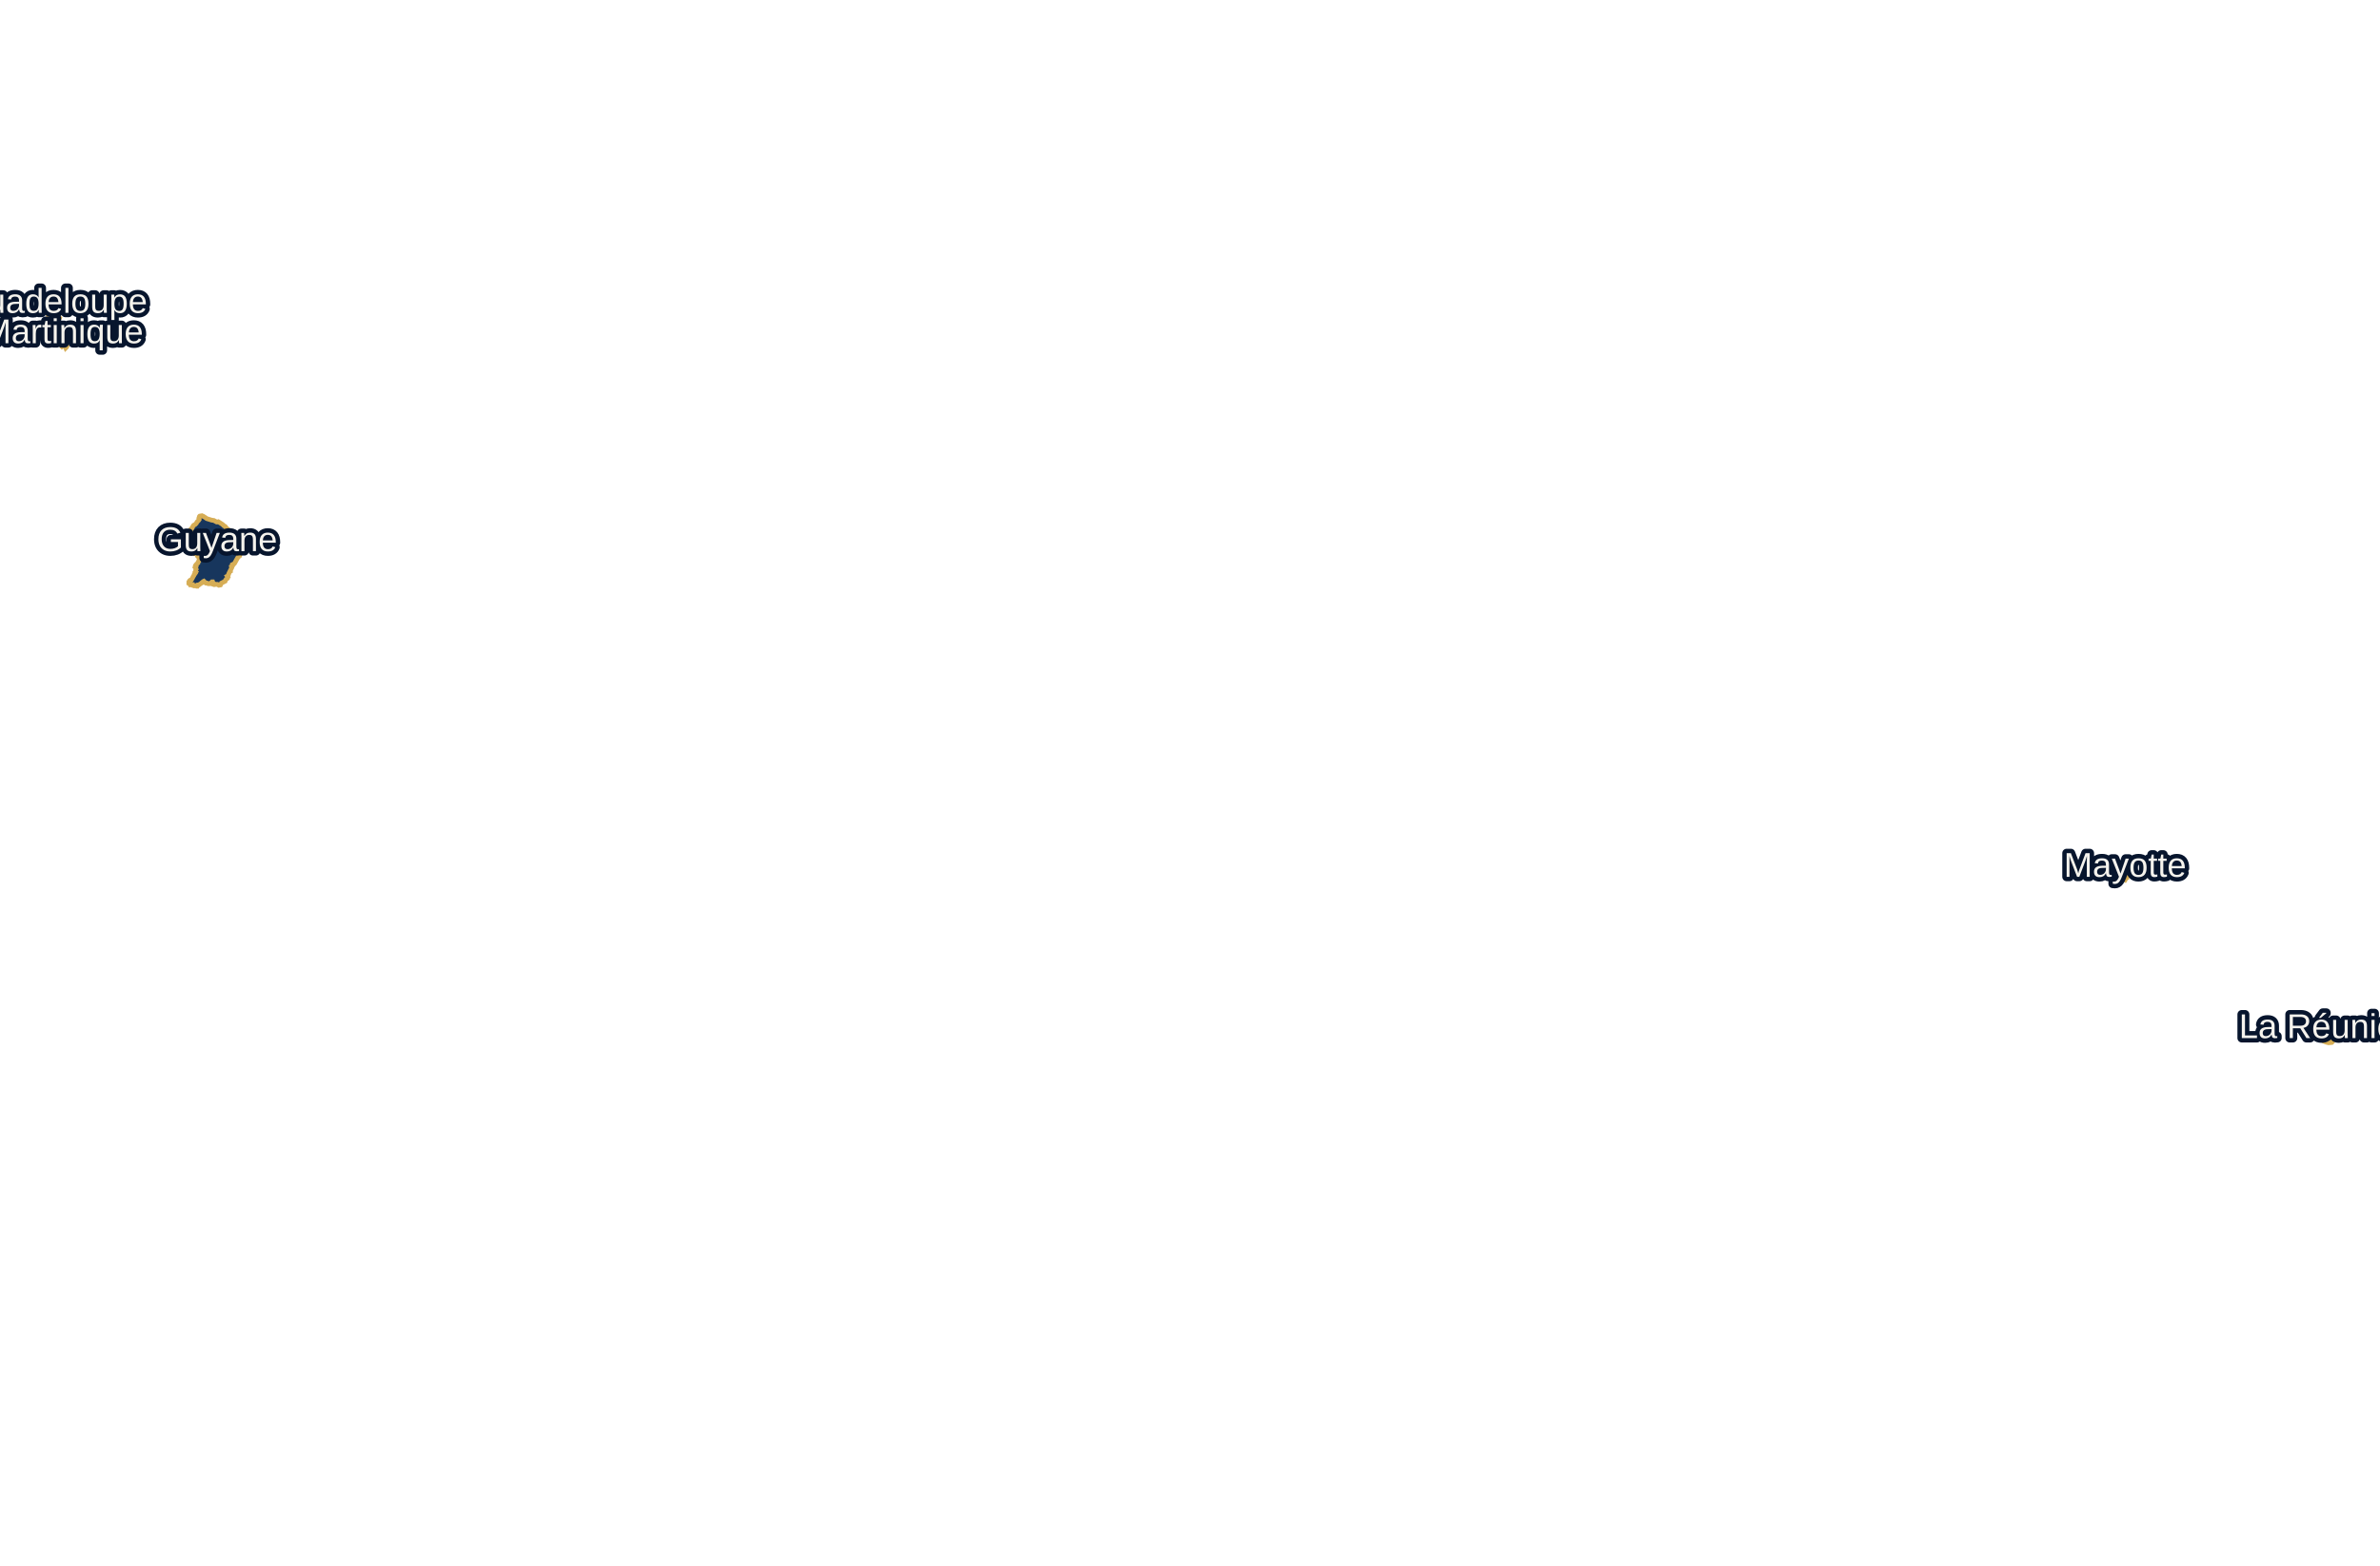
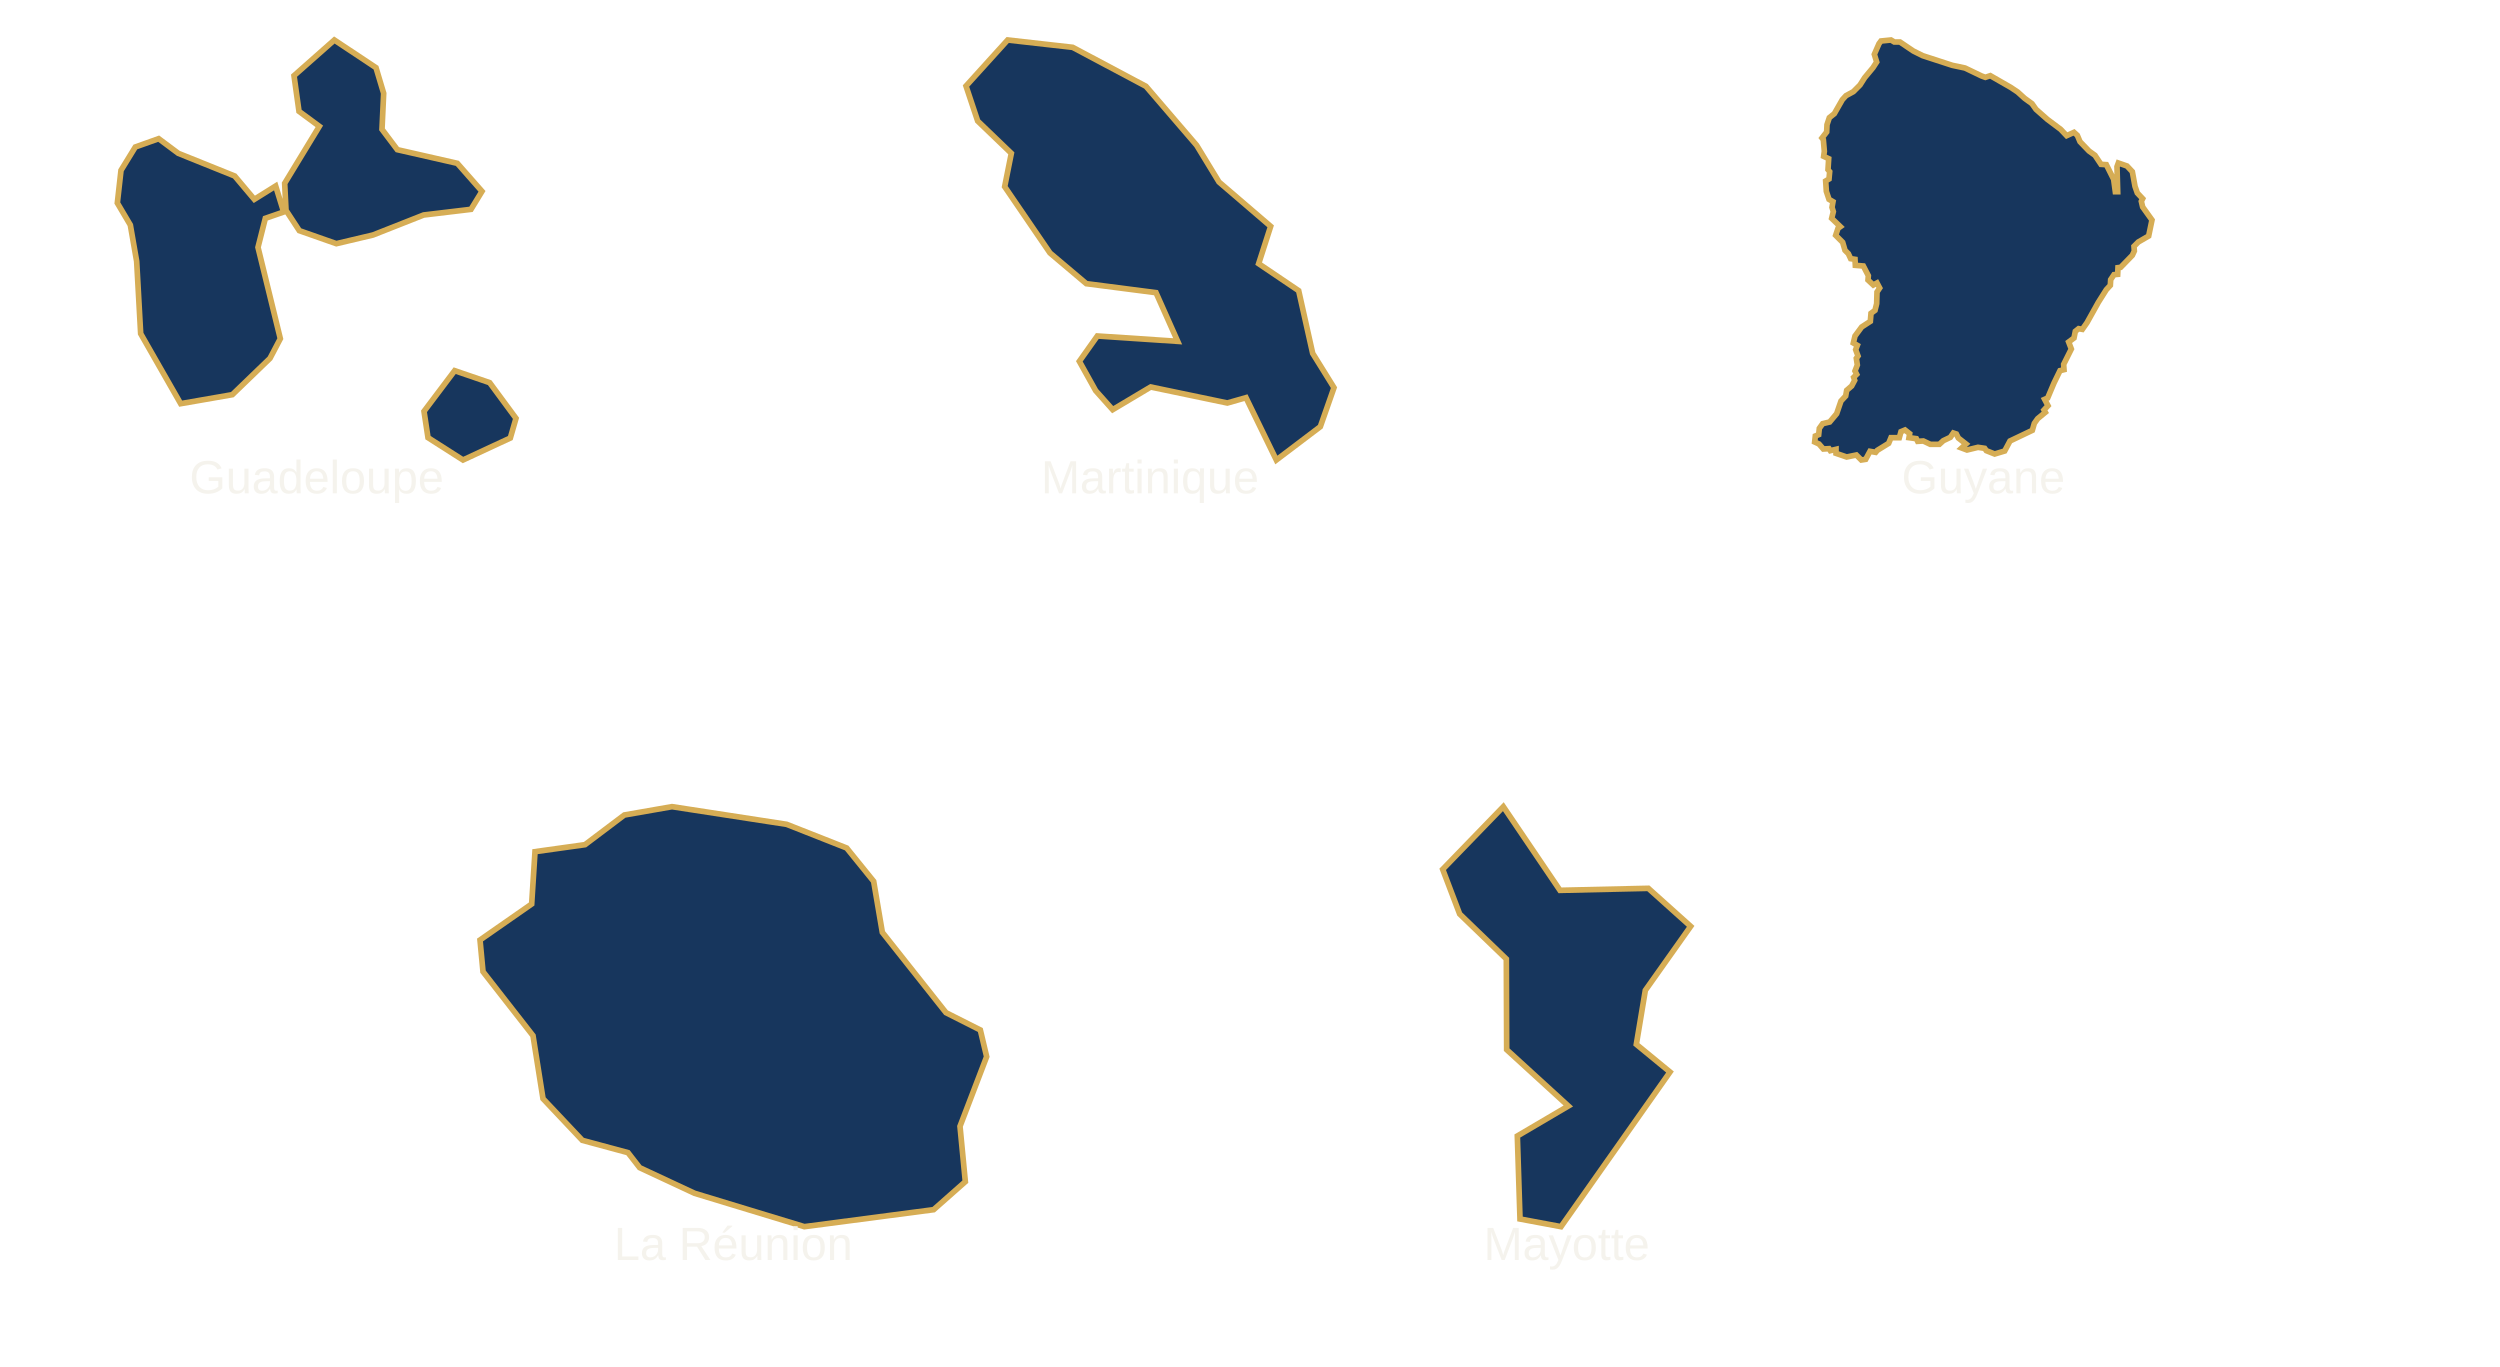
- <svg xmlns="http://www.w3.org/2000/svg" viewBox="0 0 760 500" role="img" aria-label="Carte interactive des régions">
-   <style>.region-shape{cursor:pointer}.region-shape path{fill:#17365d;stroke:#d6ad55;stroke-width:1.5;vector-effect:non-scaling-stroke;transition:fill .18s}.region-shape:hover path,.region-shape.selected path{fill:#b78d3e}.region-shape text{font:11px Arial,sans-serif;fill:#f5f3ed;text-anchor:middle;pointer-events:none;paint-order:stroke;stroke:#07152d;stroke-width:2.8px;stroke-linejoin:round}@media(max-width:600px){.region-shape text{font-size:10px}}</style>
+ <svg xmlns="http://www.w3.org/2000/svg" viewBox="0 0 750 410" role="img" aria-label="Carte interactive des régions d’outre-mer">
+   <style>.region-shape{cursor:pointer}.region-shape path{fill:#17365d;stroke:#d6ad55;stroke-width:1.7;vector-effect:non-scaling-stroke;transition:fill .18s}.region-shape:hover path,.region-shape.selected path{fill:#b78d3e}.region-label{font:14px Arial,sans-serif;fill:#f5f3ed;text-anchor:middle;pointer-events:none}</style>
  <g class="region-shape" data-region="Guadeloupe">
-     <path d="M15.8 101.4 L16.3 101.3 L16.7 101.0 L16.8 100.8 L16.5 99.9 L16.6 99.6 L16.8 99.6 L16.7 99.3 L16.5 99.5 L16.3 99.2 L15.8 99.0 L15.6 98.9 L15.4 99.0 L15.2 99.2 L15.2 99.5 L15.3 99.7 L15.4 100.1 L15.4 100.7 L15.8 101.4 Z M18.2 101.7 L18.5 101.9 L18.9 101.7 L19.0 101.5 L18.7 101.2 L18.4 101.1 L18.1 101.5 L18.2 101.7 Z M16.9 99.8 L17.3 99.9 L17.6 99.8 L18.1 99.6 L18.6 99.6 L18.7 99.4 L18.4 99.1 L17.9 99.0 L17.7 98.8 L17.7 98.5 L17.7 98.2 L17.3 98.0 L16.9 98.3 L16.9 98.6 L17.1 98.8 L16.8 99.3 L16.8 99.6 L16.9 99.8 Z" />
-     <text x="17.1" y="99.9">Guadeloupe</text>
+     <path d="M54.2 121.1 L69.7 118.4 L81.0 107.5 L84.1 101.6 L77.4 74.2 L79.6 65.5 L85.1 63.6 L82.7 55.8 L76.3 59.8 L70.4 52.8 L53.5 46.0 L47.6 41.6 L40.6 44.1 L36.3 51.1 L35.2 60.9 L39.1 67.5 L41.0 78.4 L42.2 100.1 L54.2 121.1 Z M128.4 131.3 L138.9 138.0 L153.1 131.4 L154.8 125.5 L146.9 114.8 L136.4 111.2 L127.2 123.4 L128.4 131.3 Z M89.8 69.2 L100.9 73.1 L111.9 70.5 L127.1 64.5 L141.3 62.8 L144.6 57.4 L137.2 49.0 L119.2 44.9 L114.6 38.8 L115.1 28.0 L112.8 20.3 L100.3 12.0 L88.2 22.7 L89.7 33.4 L95.8 37.9 L85.4 55.0 L85.8 63.1 L89.8 69.2 Z" />
+     <text class="region-label" x="95" y="148">Guadeloupe</text>
  </g>
  <g class="region-shape" data-region="Martinique">
-     <path d="M19.7 110.6 L19.8 110.7 L20.1 110.5 L20.6 110.7 L20.8 110.6 L21.0 111.1 L21.3 110.8 L21.4 110.5 L21.2 110.3 L21.1 109.9 L20.8 109.7 L20.9 109.4 L20.6 109.1 L20.4 108.8 L20.1 108.4 L19.5 108.1 L19.1 108.1 L18.8 108.4 L18.9 108.7 L19.1 108.9 L19.1 109.1 L19.4 109.6 L19.6 109.8 L20.1 109.9 L20.3 110.2 L19.7 110.2 L19.6 110.4 L19.7 110.6 Z" />
-     <text x="20.1" y="109.6">Martinique</text>
+     <path d="M328.7 117.2 L333.8 122.9 L345.2 116.1 L368.2 120.9 L373.8 119.3 L382.9 138.0 L396.1 128.0 L400.2 116.3 L393.8 106.0 L389.6 87.2 L377.6 79.1 L381.2 67.9 L365.7 54.6 L359.0 43.6 L343.8 25.9 L321.8 14.2 L302.3 12.0 L289.8 25.8 L293.3 36.3 L303.4 46.0 L301.4 56.0 L315.0 75.9 L325.9 85.1 L346.8 87.8 L353.3 102.4 L329.2 100.8 L323.8 108.4 L328.7 117.2 Z" />
+     <text class="region-label" x="345" y="148">Martinique</text>
  </g>
  <g class="region-shape" data-region="Guyane">
-     <path d="M67.9 185.8 L68.0 186.1 L68.4 186.4 L68.1 186.6 L68.4 186.7 L69.0 186.6 L69.4 186.6 L69.5 186.7 L69.9 186.9 L70.4 186.8 L70.7 186.2 L71.9 185.6 L72.0 185.3 L72.2 185.0 L72.6 184.7 L72.6 184.6 L72.8 184.3 L72.6 184.0 L72.8 183.9 L73.1 183.1 L73.4 182.5 L73.6 182.4 L73.6 182.1 L74.0 181.3 L73.9 180.9 L74.2 180.7 L74.2 180.3 L74.4 180.2 L74.6 180.2 L74.9 179.9 L75.5 178.8 L75.9 178.1 L76.1 177.9 L76.1 177.6 L76.3 177.3 L76.5 177.3 L76.5 176.9 L76.7 176.9 L77.3 176.3 L77.4 176.0 L77.4 175.8 L77.6 175.6 L78.2 175.2 L78.3 174.4 L77.8 173.7 L77.8 173.4 L77.8 173.2 L77.6 172.9 L77.4 172.6 L77.3 171.8 L77.0 171.5 L76.5 171.3 L76.5 171.5 L76.5 172.9 L76.4 172.9 L76.3 172.2 L75.9 171.4 L75.6 171.4 L75.3 170.9 L75.0 170.7 L74.5 170.2 L74.3 169.8 L74.2 169.7 L73.8 169.8 L73.4 169.5 L72.7 169.0 L72.1 168.4 L71.9 168.1 L71.5 167.9 L71.1 167.5 L70.8 167.3 L69.7 166.6 L69.4 166.7 L69.2 166.7 L68.3 166.2 L67.6 166.1 L66.0 165.6 L65.6 165.3 L64.8 164.8 L64.5 164.8 L64.4 164.7 L63.8 164.8 L63.7 164.9 L63.5 165.5 L63.6 165.9 L63.4 166.2 L62.9 166.7 L62.7 167.1 L62.3 167.5 L61.9 167.7 L61.7 167.9 L61.3 168.7 L61.0 168.9 L60.9 169.3 L60.9 169.7 L60.7 170.0 L60.7 170.1 L60.8 170.7 L60.7 171.0 L61.0 171.1 L61.0 171.7 L61.1 171.8 L61.0 172.2 L60.8 172.3 L60.9 172.8 L61.0 173.3 L61.2 173.4 L61.2 173.7 L61.3 173.9 L61.2 174.3 L61.6 174.7 L61.5 174.8 L61.4 175.2 L61.8 175.6 L61.9 176.0 L62.1 176.2 L62.2 176.4 L62.4 176.5 L62.4 176.8 L62.9 176.8 L63.1 177.4 L63.1 177.6 L63.4 177.9 L63.6 177.7 L63.7 178.0 L63.6 178.2 L63.6 178.9 L63.5 179.2 L63.3 179.4 L63.2 179.8 L62.8 180.1 L62.4 180.6 L62.3 181.0 L62.5 181.1 L62.4 181.3 L62.6 181.7 L62.5 181.8 L62.5 182.2 L62.4 182.5 L62.5 182.6 L62.3 182.8 L62.4 183.0 L62.2 183.3 L62.0 183.5 L61.9 183.8 L61.7 184.1 L61.4 184.7 L61.1 185.2 L60.7 185.3 L60.5 185.5 L60.5 185.9 L60.3 186.0 L60.3 186.3 L60.5 186.4 L60.7 186.7 L61.0 186.6 L61.1 186.7 L61.4 186.7 L61.4 186.9 L62.0 187.1 L62.5 187.0 L62.8 187.2 L63.0 187.2 L63.2 186.8 L63.5 186.8 L63.6 186.7 L64.2 186.3 L64.4 186.1 L64.8 186.0 L64.9 185.7 L65.1 185.6 L65.3 185.8 L65.3 186.0 L65.7 186.1 L65.8 186.2 L66.1 186.2 L66.5 186.4 L66.9 186.4 L67.2 186.2 L67.5 186.0 L67.7 185.8 L67.9 185.8 Z" />
-     <text x="69.3" y="176.0">Guyane</text>
+     <path d="M586.9 130.2 L587.5 131.4 L589.8 133.2 L588.5 134.4 L590.1 135.0 L593.4 134.2 L595.4 134.5 L595.9 135.2 L598.4 136.2 L601.4 135.3 L603.0 132.3 L609.7 129.1 L610.3 127.0 L611.3 125.6 L613.6 123.7 L613.2 123.0 L614.4 121.7 L613.4 119.8 L614.3 119.4 L616.2 114.9 L618.0 111.2 L619.2 110.9 L619.1 109.3 L621.4 104.7 L620.6 102.6 L622.2 101.4 L622.6 99.4 L623.6 98.6 L624.7 98.8 L626.1 96.8 L629.5 90.7 L631.9 86.9 L633.1 85.6 L633.2 83.9 L634.2 82.4 L635.3 82.3 L635.4 80.3 L636.2 80.2 L639.7 76.6 L640.3 75.3 L640.2 73.9 L641.5 72.6 L644.6 70.8 L645.6 66.0 L642.8 62.1 L642.4 60.4 L642.8 59.6 L641.2 57.9 L640.5 55.9 L639.7 51.5 L638.1 49.8 L635.5 48.9 L635.1 50.0 L635.3 57.5 L634.6 57.5 L634.1 53.8 L631.9 49.4 L630.3 49.3 L628.5 46.6 L626.7 45.3 L624.0 42.5 L623.2 40.6 L622.2 39.7 L620.0 40.7 L618.2 38.8 L614.2 35.8 L610.8 32.8 L609.6 31.1 L607.4 29.5 L605.3 27.6 L603.2 26.2 L597.1 22.7 L595.6 23.2 L594.5 22.8 L589.5 20.4 L585.7 19.6 L576.8 16.7 L574.0 15.3 L570.0 12.6 L568.3 12.6 L567.3 12.0 L564.3 12.3 L563.7 13.1 L562.3 16.3 L563.0 18.6 L561.9 20.3 L559.4 23.3 L558.0 25.5 L556.0 27.5 L553.8 28.7 L552.7 29.9 L550.3 34.1 L548.8 35.3 L548.1 37.4 L548.0 39.6 L546.6 41.4 L547.0 41.9 L547.3 45.4 L547.1 46.9 L548.6 47.6 L548.4 50.9 L548.9 51.5 L548.7 53.7 L547.7 54.3 L547.9 57.4 L548.7 59.8 L549.9 60.5 L549.6 62.2 L550.0 63.5 L549.5 65.5 L552.1 68.0 L551.4 68.5 L550.7 70.6 L552.8 72.7 L553.5 75.1 L554.5 76.1 L555.2 77.6 L556.5 77.8 L556.6 79.6 L559.0 79.8 L560.5 82.7 L560.4 84.0 L562.0 85.5 L563.1 84.9 L563.9 86.4 L563.1 87.6 L563.0 91.1 L562.5 93.1 L561.3 94.0 L561.1 96.4 L558.5 98.1 L556.5 100.8 L556.0 102.9 L557.2 103.6 L556.7 104.9 L557.4 106.8 L556.9 107.5 L557.2 109.5 L556.5 111.3 L557.0 112.3 L556.1 113.2 L556.4 114.1 L555.5 115.8 L554.0 117.1 L553.7 118.8 L552.3 120.3 L551.0 124.1 L548.9 126.6 L546.8 127.1 L545.8 128.5 L545.6 130.4 L544.6 130.8 L544.4 132.6 L545.7 133.2 L547.0 134.7 L548.7 134.6 L549.1 135.2 L550.8 134.8 L550.8 136.0 L554.0 137.1 L556.9 136.5 L558.4 138.0 L559.7 137.8 L561.0 135.4 L562.7 135.7 L563.2 135.1 L566.6 133.0 L567.3 131.3 L569.8 131.3 L570.3 129.5 L571.5 129.0 L572.9 130.1 L572.7 131.3 L574.9 131.6 L575.3 132.4 L577.0 132.3 L579.1 133.3 L581.8 133.3 L583.0 132.2 L585.1 131.2 L586.0 129.9 L586.9 130.2 Z" />
+     <text class="region-label" x="595" y="148">Guyane</text>
  </g>
  <g class="region-shape" data-region="La Réunion">
-     <path d="M742.8 332.8 L743.6 333.0 L744.6 332.9 L744.8 332.7 L744.8 332.3 L745.0 331.8 L744.9 331.6 L744.7 331.4 L744.2 330.8 L744.1 330.4 L743.9 330.2 L743.5 330.0 L742.6 329.9 L742.2 329.9 L741.9 330.2 L741.6 330.2 L741.5 330.6 L741.1 330.9 L741.2 331.1 L741.5 331.6 L741.6 332.1 L741.9 332.4 L742.3 332.5 L742.3 332.6 L742.8 332.8 Z" />
-     <text x="743.1" y="331.5">La Réunion</text>
+     <path d="M208.4 358.0 L241.3 368.0 L280.1 362.9 L289.6 354.5 L288.0 337.9 L296.0 317.0 L294.1 309.0 L283.8 303.8 L264.7 279.7 L262.1 264.4 L254.0 254.4 L236.0 247.3 L201.6 242.0 L187.3 244.5 L175.5 253.4 L160.5 255.5 L159.5 271.2 L144.0 282.0 L144.9 291.5 L159.9 310.7 L162.9 329.6 L174.7 342.1 L188.4 345.8 L191.9 350.3 L208.4 358.0 Z" />
+     <text class="region-label" x="220" y="378">La Réunion</text>
  </g>
  <g class="region-shape" data-region="Mayotte">
-     <path d="M678.6 281.0 L679.1 280.2 L679.0 280.1 L679.0 279.8 L679.2 279.5 L679.0 279.3 L678.6 279.4 L678.3 279.0 L678.1 279.3 L678.1 279.5 L678.4 279.7 L678.4 280.1 L678.7 280.4 L678.4 280.5 L678.4 280.9 L678.6 281.0 Z" />
-     <text x="678.6" y="280.0">Mayotte</text>
+     <path d="M468.3 368.0 L501.0 321.6 L490.9 313.3 L493.6 297.1 L507.2 277.9 L494.5 266.5 L468.0 267.1 L451.0 242.0 L432.8 260.8 L437.9 274.2 L451.9 287.7 L452.0 314.9 L470.5 331.8 L455.2 340.8 L456.0 365.7 L468.3 368.0 Z" />
+     <text class="region-label" x="470" y="378">Mayotte</text>
  </g>
</svg>
